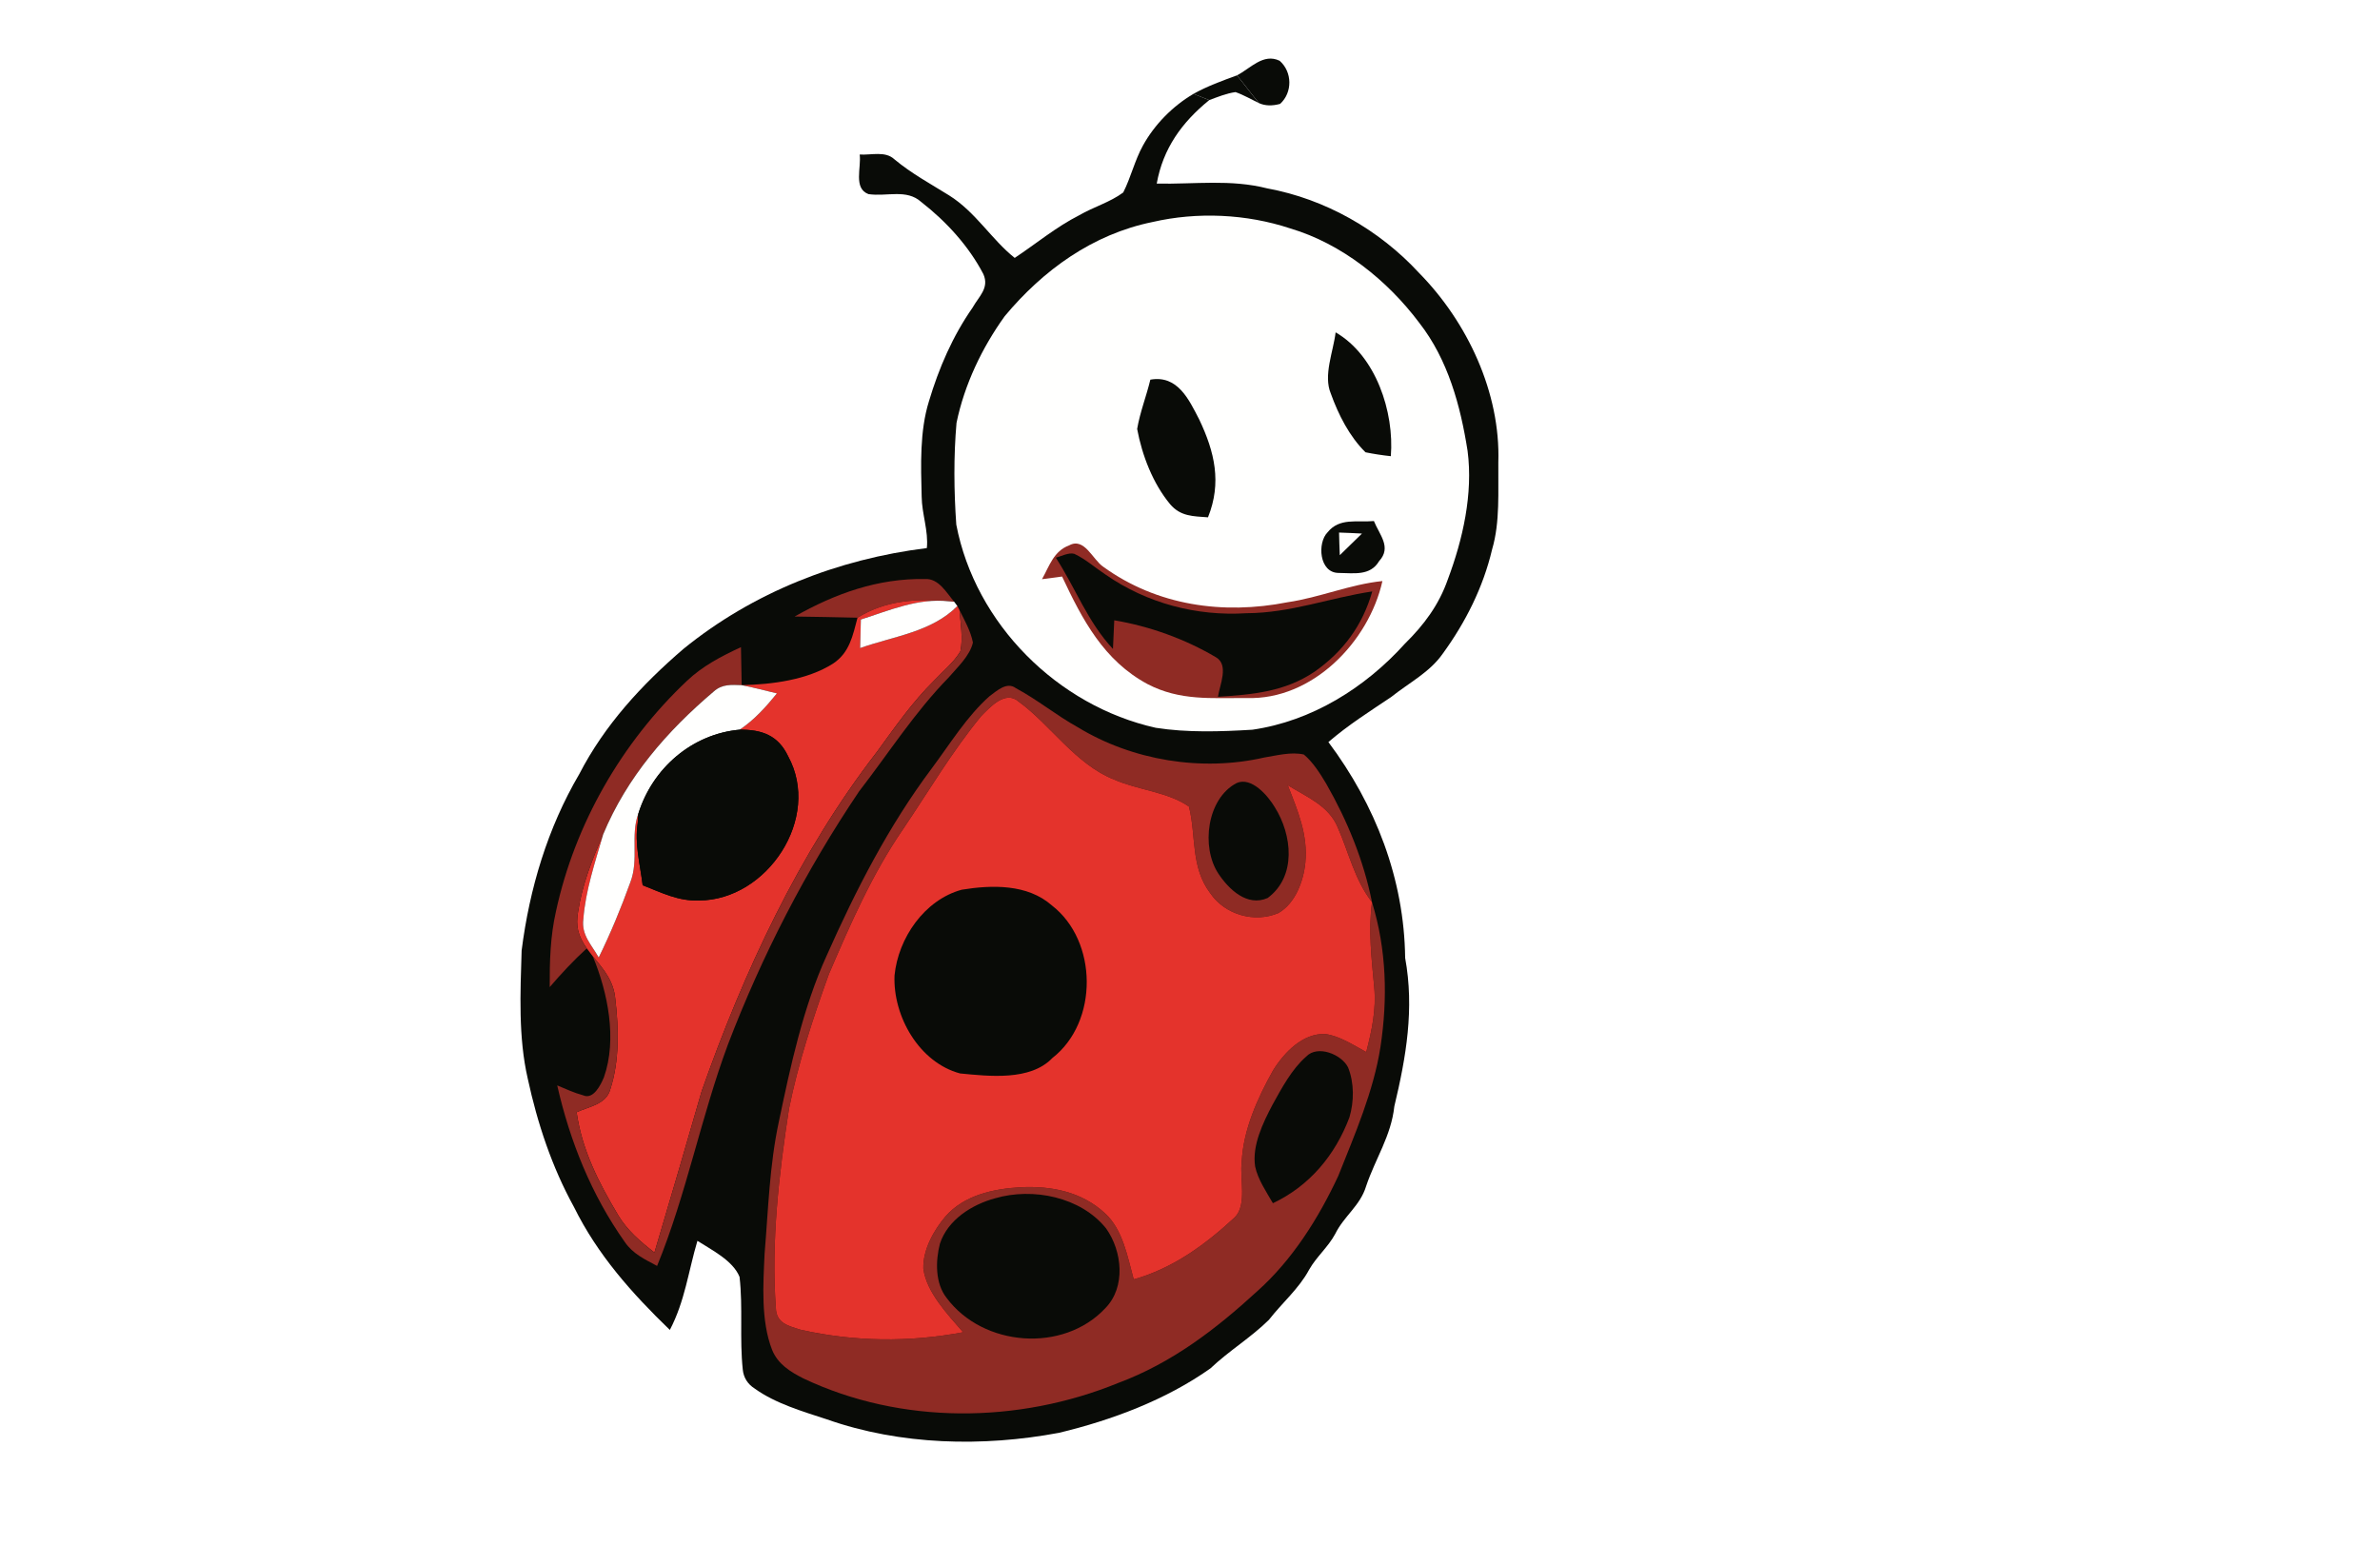
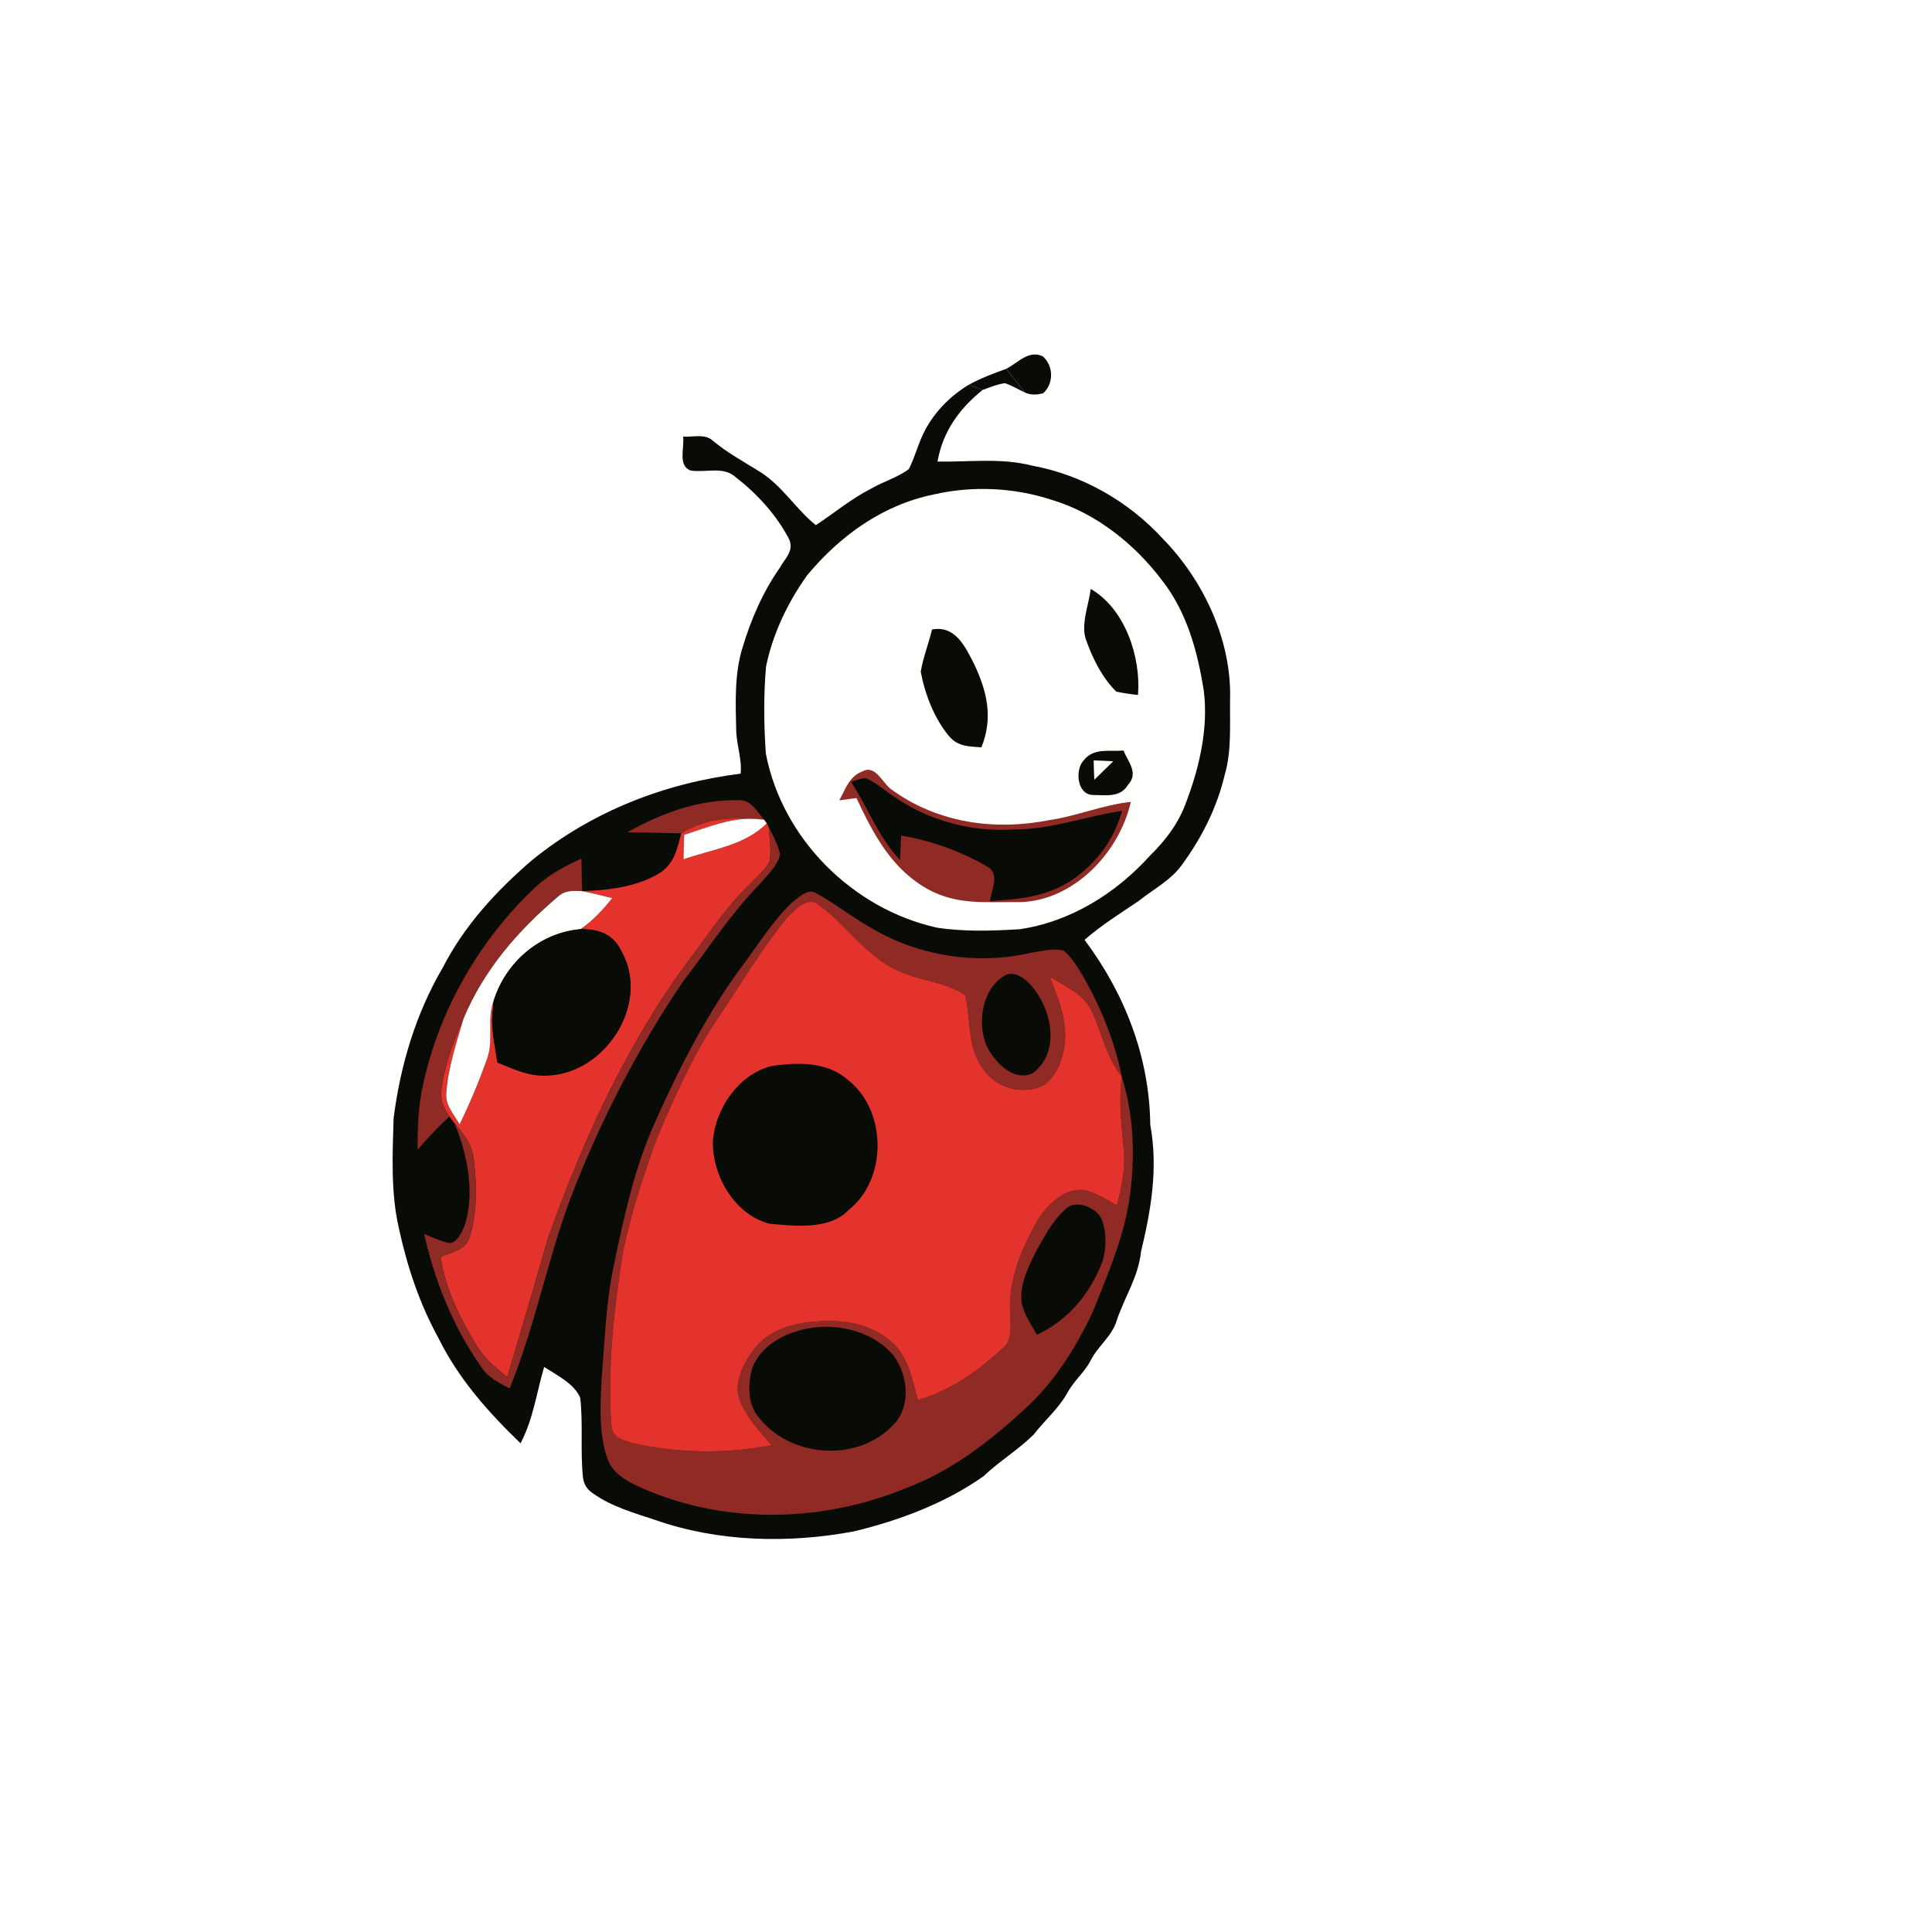
- <svg xmlns="http://www.w3.org/2000/svg" version="1.1" viewBox="0 0 422 274" width="422.0pt" height="274.0pt">
-   <path d="M 226.90 10.78 C 229.15 12.76 229.20 16.40 226.98 18.42 C 225.56 18.81 224.31 18.77 223.24 18.29 C 221.90 16.68 220.66 14.99 219.33 13.36 C 221.73 12.13 224.00 9.37 226.90 10.78 Z" fill="#090b07" />
-   <path d="M 219.33 13.36 C 220.66 14.99 221.90 16.68 223.24 18.29 C 221.86 17.63 220.51 16.83 219.07 16.33 C 217.48 16.55 215.91 17.19 214.41 17.75 C 213.48 17.37 212.55 17.00 211.62 16.64 C 214.08 15.27 216.69 14.33 219.33 13.36 Z" fill="#090b07" />
-   <path d="M 211.62 16.64 C 212.55 17.00 213.48 17.37 214.41 17.75 C 209.57 21.69 206.22 26.30 205.10 32.56 C 211.90 32.68 218.22 31.75 224.72 33.41 C 234.97 35.29 244.56 40.74 251.61 48.39 C 260.19 57.11 266.08 69.64 265.67 82.00 C 265.61 87.03 266.00 92.59 264.57 97.40 C 262.99 104.13 259.87 110.33 255.82 115.90 C 253.48 119.23 249.98 120.96 246.63 123.62 C 242.84 126.16 239.01 128.58 235.54 131.58 C 243.89 142.74 248.98 155.83 249.15 169.86 C 250.80 178.86 249.33 187.42 247.23 196.18 C 246.67 201.41 243.86 205.46 242.22 210.35 C 241.17 213.81 238.33 215.59 236.75 218.79 C 235.48 221.15 233.44 222.81 232.12 225.14 C 230.34 228.47 227.33 231.02 224.99 234.03 C 221.80 237.18 217.89 239.53 214.62 242.64 C 206.72 248.23 197.15 251.81 187.78 254.06 C 174.29 256.59 159.67 256.27 146.63 251.68 C 142.36 250.28 137.47 248.86 133.81 246.21 C 132.58 245.44 131.84 244.28 131.70 242.84 C 131.12 237.40 131.75 231.83 131.13 226.41 C 129.95 223.50 126.19 221.65 123.66 220.02 C 122.04 225.49 121.45 230.70 118.77 235.82 C 112.03 229.31 105.95 222.49 101.77 214.02 C 97.85 206.90 95.30 199.21 93.58 191.28 C 91.89 183.94 92.26 176.04 92.49 168.55 C 93.88 157.58 97.09 146.83 102.71 137.26 C 107.21 128.54 113.78 121.42 121.17 115.07 C 133.55 105.01 148.56 99.14 164.34 97.18 C 164.65 94.17 163.45 91.10 163.42 88.03 C 163.28 82.52 163.06 76.45 164.71 71.16 C 166.47 65.27 168.91 59.62 172.44 54.56 C 173.56 52.55 175.46 51.08 174.36 48.60 C 171.77 43.62 167.75 39.24 163.34 35.81 C 160.74 33.46 157.27 34.90 153.99 34.42 C 151.27 33.40 152.75 29.71 152.43 27.40 C 154.51 27.53 156.97 26.73 158.59 28.25 C 161.60 30.76 164.97 32.58 168.28 34.64 C 173.01 37.60 175.78 42.44 179.92 45.73 C 183.75 43.19 187.24 40.26 191.37 38.16 C 193.88 36.70 196.84 35.86 199.16 34.13 C 200.52 31.46 201.19 28.46 202.65 25.82 C 204.71 22.07 207.94 18.81 211.62 16.64 Z" fill="#090b07" />
-   <path d="M 204.34 39.37 C 212.30 37.53 221.00 37.93 228.77 40.50 C 237.91 43.21 246.00 49.70 251.66 57.25 C 256.74 63.76 258.96 71.93 260.22 79.96 C 261.21 87.55 259.38 95.64 256.71 102.75 C 255.14 107.25 252.49 110.81 249.12 114.12 C 242.08 121.94 232.59 127.87 222.07 129.39 C 216.42 129.73 210.54 129.93 204.93 129.05 C 187.53 125.17 172.93 110.62 169.56 93.02 C 169.14 87.11 169.08 80.90 169.60 74.99 C 171.00 68.20 174.11 61.68 178.15 56.06 C 184.97 47.88 193.75 41.53 204.34 39.37 Z" fill="#fffffe" />
-   <path d="M 236.82 58.93 C 243.97 63.07 247.24 73.06 246.61 80.89 C 245.10 80.73 243.60 80.50 242.12 80.20 C 239.26 77.38 237.32 73.54 235.97 69.79 C 234.60 66.56 236.42 62.32 236.82 58.93 Z" fill="#090b07" />
-   <path d="M 203.97 67.32 C 208.81 66.47 210.79 70.81 212.65 74.41 C 215.37 80.14 216.66 85.59 214.19 91.73 C 211.55 91.53 209.34 91.59 207.48 89.41 C 204.42 85.73 202.50 80.73 201.63 76.06 C 202.13 73.10 203.27 70.24 203.97 67.32 Z" fill="#090b07" />
-   <path d="M 243.61 92.39 C 244.59 94.83 246.80 97.04 244.53 99.50 C 242.94 102.18 240.01 101.61 237.33 101.59 C 233.89 101.56 233.54 96.24 235.40 94.38 C 237.51 91.76 240.62 92.66 243.61 92.39 Z" fill="#090b07" />
-   <path d="M 241.49 94.61 C 240.18 95.89 238.87 97.16 237.56 98.44 C 237.51 97.11 237.45 95.77 237.43 94.43 C 238.78 94.47 240.13 94.54 241.49 94.61 Z" fill="#fffffe" />
-   <path d="M 189.58 96.70 C 192.28 95.23 193.71 99.19 195.61 100.49 C 205.14 107.39 216.87 109.04 228.28 106.79 C 234.03 105.95 239.34 103.62 245.12 103.03 C 242.70 113.84 232.67 124.17 221.06 123.77 C 214.80 123.74 209.24 124.30 203.49 121.31 C 195.71 117.14 191.92 109.89 188.32 102.23 C 187.14 102.39 185.95 102.54 184.76 102.70 C 186.08 100.34 186.82 97.72 189.58 96.70 Z" fill="#8f2b24" />
-   <path d="M 190.48 98.20 C 192.48 99.13 194.21 100.69 196.05 101.90 C 203.35 106.97 212.18 109.30 221.04 108.73 C 228.85 108.70 235.72 106.01 243.32 104.87 C 241.60 110.88 238.19 115.53 233.09 119.10 C 227.83 122.66 222.12 123.16 215.96 123.55 C 216.26 121.46 217.97 117.90 215.58 116.53 C 210.11 113.30 203.84 111.04 197.57 109.99 C 197.50 111.68 197.42 113.38 197.34 115.07 C 192.83 110.25 190.74 104.33 187.21 98.89 C 188.19 98.63 189.48 97.93 190.48 98.20 Z" fill="#090b07" />
-   <path d="M 164.03 102.67 C 166.45 102.55 167.81 105.09 169.19 106.70 L 168.22 106.62 C 162.48 106.11 157.07 106.43 152.05 109.53 C 148.33 109.43 144.62 109.38 140.90 109.32 C 148.08 105.25 155.68 102.52 164.03 102.67 Z" fill="#8f2b24" />
-   <path d="M 168.22 106.62 C 162.78 106.01 157.74 108.22 152.64 109.85 C 152.60 111.54 152.56 113.23 152.51 114.91 C 158.51 112.80 165.21 112.06 169.75 107.46 L 170.13 108.19 C 170.31 110.55 170.78 113.16 170.29 115.49 C 169.13 117.45 167.20 119.00 165.65 120.66 C 161.70 124.55 158.66 128.99 155.40 133.44 C 141.69 151.17 131.82 172.45 124.41 193.50 C 121.66 203.04 118.87 212.58 116.04 222.10 C 113.56 220.17 111.23 218.19 109.59 215.45 C 106.17 209.72 103.19 203.92 102.24 197.22 C 104.44 196.19 107.51 195.84 108.22 193.12 C 109.86 188.08 109.71 182.33 109.10 177.13 C 108.82 173.98 107.06 171.88 105.11 169.57 L 104.04 168.16 C 102.51 165.95 102.03 164.26 102.52 161.55 C 103.24 156.84 105.04 152.31 106.94 147.97 C 105.53 152.86 103.81 157.92 103.43 163.01 C 103.07 165.78 104.88 167.52 106.16 169.78 C 108.27 165.48 110.14 160.96 111.76 156.46 C 113.33 152.39 111.75 148.17 113.18 144.28 L 113.08 145.85 C 112.49 149.71 113.49 153.18 113.95 156.97 C 117.29 158.27 120.26 159.82 123.96 159.67 C 136.01 159.62 145.73 145.05 139.74 134.09 C 137.98 130.38 135.10 129.36 131.16 129.38 C 133.76 127.64 135.80 125.36 137.76 122.95 C 135.68 122.45 133.61 121.90 131.51 121.49 C 136.87 121.36 143.11 120.59 147.72 117.66 C 150.66 115.70 151.19 112.73 152.05 109.53 C 157.07 106.43 162.48 106.11 168.22 106.62 Z" fill="#e4332c" />
-   <path d="M 168.22 106.62 L 169.19 106.70 L 169.75 107.46 C 165.21 112.06 158.51 112.80 152.51 114.91 C 152.56 113.23 152.60 111.54 152.64 109.85 C 157.74 108.22 162.78 106.01 168.22 106.62 Z" fill="#fffffe" />
-   <path d="M 170.13 108.19 C 171.04 110.00 172.12 111.93 172.51 113.93 C 171.98 116.30 169.71 118.37 168.17 120.17 C 162.13 126.37 157.65 133.44 152.33 140.32 C 142.88 154.34 135.11 169.42 129.07 185.21 C 124.29 198.06 121.71 211.79 116.51 224.47 C 114.33 223.29 112.24 222.35 110.79 220.24 C 104.87 211.87 101.07 202.42 98.80 192.46 C 100.30 193.08 101.81 193.79 103.38 194.21 C 105.22 195.05 106.53 192.35 107.09 191.00 C 109.45 184.27 107.78 176.00 105.11 169.57 C 107.06 171.88 108.82 173.98 109.10 177.13 C 109.71 182.33 109.86 188.08 108.22 193.12 C 107.51 195.84 104.44 196.19 102.24 197.22 C 103.19 203.92 106.17 209.72 109.59 215.45 C 111.23 218.19 113.56 220.17 116.04 222.10 C 118.87 212.58 121.66 203.04 124.41 193.50 C 131.82 172.45 141.69 151.17 155.40 133.44 C 158.66 128.99 161.70 124.55 165.65 120.66 C 167.20 119.00 169.13 117.45 170.29 115.49 C 170.78 113.16 170.31 110.55 170.13 108.19 Z" fill="#8f2b24" />
-   <path d="M 131.38 114.75 C 131.43 117.00 131.48 119.24 131.51 121.49 C 129.66 121.43 128.05 121.27 126.56 122.61 C 118.24 129.66 111.17 137.80 106.94 147.97 C 105.04 152.31 103.24 156.84 102.52 161.55 C 102.03 164.26 102.51 165.95 104.04 168.16 C 101.69 170.31 99.54 172.61 97.47 175.03 C 97.45 170.50 97.57 166.03 98.58 161.60 C 101.93 146.09 110.26 131.62 121.79 120.74 C 124.59 118.08 127.91 116.36 131.38 114.75 Z" fill="#8f2b24" />
-   <path d="M 131.51 121.49 C 133.61 121.90 135.68 122.45 137.76 122.95 C 135.80 125.36 133.76 127.64 131.16 129.38 C 122.68 130.15 115.69 136.23 113.18 144.28 C 111.75 148.17 113.33 152.39 111.76 156.46 C 110.14 160.96 108.27 165.48 106.16 169.78 C 104.88 167.52 103.07 165.78 103.43 163.01 C 103.81 157.92 105.53 152.86 106.94 147.97 C 111.17 137.80 118.24 129.66 126.56 122.61 C 128.05 121.27 129.66 121.43 131.51 121.49 Z" fill="#fffffe" />
-   <path d="M 180.14 122.03 C 183.95 124.07 187.31 126.85 191.10 128.95 C 200.81 134.86 213.09 136.86 224.16 134.32 C 226.37 133.96 228.97 133.27 231.19 133.79 C 232.82 135.16 234.06 137.14 235.15 138.96 C 238.90 145.51 241.79 152.55 243.27 159.97 C 240.15 155.93 239.20 151.25 237.19 146.70 C 235.59 142.84 231.67 141.30 228.33 139.23 C 230.10 143.73 231.94 148.02 231.45 152.99 C 231.13 156.23 229.66 160.21 226.67 161.90 C 222.43 163.70 217.17 162.20 214.57 158.35 C 211.08 153.70 212.13 148.30 210.82 143.03 C 207.10 140.41 201.76 140.09 197.59 138.25 C 190.69 135.53 186.29 128.54 180.63 124.42 C 178.30 122.34 175.60 125.34 174.00 126.95 C 168.83 133.22 164.64 140.34 160.09 147.07 C 154.65 154.98 150.83 163.75 146.97 172.73 C 144.17 180.50 141.53 188.50 139.90 196.60 C 138.12 208.11 136.71 220.25 137.57 231.89 C 137.63 234.65 139.79 235.10 141.97 235.79 C 151.49 237.92 161.19 238.03 170.77 236.23 C 168.06 233.09 164.29 229.20 163.72 224.95 C 163.62 221.63 165.54 218.16 167.65 215.69 C 170.95 211.91 176.16 210.79 180.96 210.52 C 186.41 210.25 191.77 211.31 195.89 215.10 C 199.10 218.00 199.92 222.86 201.02 226.85 C 207.93 224.93 213.76 220.67 218.95 215.84 C 221.15 213.64 219.79 208.89 220.17 206.03 C 220.43 200.36 222.99 194.67 225.74 189.78 C 227.68 186.65 230.99 183.18 234.97 183.35 C 237.52 183.67 240.01 185.34 242.25 186.55 C 243.23 182.74 244.05 178.99 243.66 175.02 C 243.20 169.97 242.59 165.05 243.27 159.97 C 245.85 168.32 246.08 177.06 244.77 185.65 C 243.56 193.46 240.21 201.19 237.29 208.51 C 233.80 216.00 229.14 223.41 222.94 228.94 C 215.53 235.74 207.77 241.68 198.25 245.23 C 180.56 252.45 159.81 252.65 142.43 244.41 C 140.09 243.22 137.93 241.88 136.90 239.35 C 134.89 234.19 135.32 227.75 135.57 222.31 C 136.23 214.41 136.43 206.70 138.09 198.93 C 140.16 189.06 142.39 178.64 146.58 169.44 C 151.74 157.82 157.59 146.41 165.24 136.21 C 168.44 131.92 171.44 127.00 175.46 123.44 C 176.75 122.50 178.53 120.81 180.14 122.03 Z" fill="#8f2b24" />
-   <path d="M 180.63 124.42 C 186.29 128.54 190.69 135.53 197.59 138.25 C 201.76 140.09 207.10 140.41 210.82 143.03 C 212.13 148.30 211.08 153.70 214.57 158.35 C 217.17 162.20 222.43 163.70 226.67 161.90 C 229.66 160.21 231.13 156.23 231.45 152.99 C 231.94 148.02 230.10 143.73 228.33 139.23 C 231.67 141.30 235.59 142.84 237.19 146.70 C 239.20 151.25 240.15 155.93 243.27 159.97 C 242.59 165.05 243.20 169.97 243.66 175.02 C 244.05 178.99 243.23 182.74 242.25 186.55 C 240.01 185.34 237.52 183.67 234.97 183.35 C 230.99 183.18 227.68 186.65 225.74 189.78 C 222.99 194.67 220.43 200.36 220.17 206.03 C 219.79 208.89 221.15 213.64 218.95 215.84 C 213.76 220.67 207.93 224.93 201.02 226.85 C 199.92 222.86 199.10 218.00 195.89 215.10 C 191.77 211.31 186.41 210.25 180.96 210.52 C 176.16 210.79 170.95 211.91 167.65 215.69 C 165.54 218.16 163.62 221.63 163.72 224.95 C 164.29 229.20 168.06 233.09 170.77 236.23 C 161.19 238.03 151.49 237.92 141.97 235.79 C 139.79 235.10 137.63 234.65 137.57 231.89 C 136.71 220.25 138.12 208.11 139.90 196.60 C 141.53 188.50 144.17 180.50 146.97 172.73 C 150.83 163.75 154.65 154.98 160.09 147.07 C 164.64 140.34 168.83 133.22 174.00 126.95 C 175.60 125.34 178.30 122.34 180.63 124.42 Z" fill="#e4332c" />
-   <path d="M 131.16 129.38 C 135.10 129.36 137.98 130.38 139.74 134.09 C 145.73 145.05 136.01 159.62 123.96 159.67 C 120.26 159.82 117.29 158.27 113.95 156.97 C 113.94 155.77 113.92 154.57 113.91 153.37 C 115.99 155.28 118.44 158.05 121.27 158.69 C 126.65 159.48 132.20 156.75 135.71 152.74 C 139.28 148.71 141.80 143.29 140.14 137.86 C 139.44 135.55 138.06 132.29 135.57 131.47 C 131.01 130.11 125.60 130.82 121.79 133.79 C 117.54 136.96 115.37 141.21 113.08 145.85 L 113.18 144.28 C 115.69 136.23 122.68 130.15 131.16 129.38 Z" fill="#090b07" />
-   <path d="M 135.57 131.47 C 138.06 132.29 139.44 135.55 140.14 137.86 C 141.80 143.29 139.28 148.71 135.71 152.74 C 132.20 156.75 126.65 159.48 121.27 158.69 C 118.44 158.05 115.99 155.28 113.91 153.37 C 113.92 154.57 113.94 155.77 113.95 156.97 C 113.49 153.18 112.49 149.71 113.08 145.85 C 115.37 141.21 117.54 136.96 121.79 133.79 C 125.60 130.82 131.01 130.11 135.57 131.47 Z" fill="#090b07" />
-   <path d="M 219.26 138.85 C 221.91 137.67 224.84 141.12 226.04 143.14 C 229.12 148.04 229.93 155.41 224.77 159.23 C 221.13 160.83 217.88 157.70 216.02 154.89 C 212.93 150.20 213.99 141.61 219.26 138.85 Z" fill="#090b07" />
-   <path d="M 170.53 157.76 C 175.87 156.89 182.18 156.73 186.50 160.54 C 194.69 166.87 194.79 181.23 186.60 187.60 C 182.69 191.70 175.36 190.83 170.24 190.34 C 162.98 188.41 158.31 180.20 158.61 172.97 C 159.26 166.34 163.91 159.56 170.53 157.76 Z" fill="#090b07" />
-   <path d="M 239.03 189.27 C 240.13 192.00 240.10 195.32 239.27 198.12 C 236.75 204.81 232.22 210.27 225.70 213.35 C 224.54 211.33 223.04 209.15 222.55 206.84 C 221.98 203.10 223.94 199.10 225.64 195.87 C 227.27 192.93 229.04 189.59 231.60 187.35 C 233.61 185.23 237.88 186.95 239.03 189.27 Z" fill="#090b07" />
-   <path d="M 176.43 212.48 C 183.12 210.52 191.64 212.22 196.13 217.83 C 198.97 221.82 199.67 228.19 196.00 231.95 C 188.55 239.94 174.33 238.83 167.86 230.16 C 165.79 227.56 165.87 223.58 166.66 220.52 C 168.05 216.29 172.32 213.59 176.43 212.48 Z" fill="#090b07" />
+ <svg xmlns="http://www.w3.org/2000/svg" version="1.1" viewBox="0 0 400 400" width="400.0pt" height="400.0pt">
+   <circle cx="398" cy="398" r="0.5" fill="#000000" opacity="0.01" />
+   <g transform="translate(-11, 63)">
+     <path d="M 226.90 10.78 C 229.15 12.76 229.20 16.40 226.98 18.42 C 225.56 18.81 224.31 18.77 223.24 18.29 C 221.90 16.68 220.66 14.99 219.33 13.36 C 221.73 12.13 224.00 9.37 226.90 10.78 Z" fill="#090b07" />
+     <path d="M 219.33 13.36 C 220.66 14.99 221.90 16.68 223.24 18.29 C 221.86 17.63 220.51 16.83 219.07 16.33 C 217.48 16.55 215.91 17.19 214.41 17.75 C 213.48 17.37 212.55 17.00 211.62 16.64 C 214.08 15.27 216.69 14.33 219.33 13.36 Z" fill="#090b07" />
+     <path d="M 211.62 16.64 C 212.55 17.00 213.48 17.37 214.41 17.75 C 209.57 21.69 206.22 26.30 205.10 32.56 C 211.90 32.68 218.22 31.75 224.72 33.41 C 234.97 35.29 244.56 40.74 251.61 48.39 C 260.19 57.11 266.08 69.64 265.67 82.00 C 265.61 87.03 266.00 92.59 264.57 97.40 C 262.99 104.13 259.87 110.33 255.82 115.90 C 253.48 119.23 249.98 120.96 246.63 123.62 C 242.84 126.16 239.01 128.58 235.54 131.58 C 243.89 142.74 248.98 155.83 249.15 169.86 C 250.80 178.86 249.33 187.42 247.23 196.18 C 246.67 201.41 243.86 205.46 242.22 210.35 C 241.17 213.81 238.33 215.59 236.75 218.79 C 235.48 221.15 233.44 222.81 232.12 225.14 C 230.34 228.47 227.33 231.02 224.99 234.03 C 221.80 237.18 217.89 239.53 214.62 242.64 C 206.72 248.23 197.15 251.81 187.78 254.06 C 174.29 256.59 159.67 256.27 146.63 251.68 C 142.36 250.28 137.47 248.86 133.81 246.21 C 132.58 245.44 131.84 244.28 131.70 242.84 C 131.12 237.40 131.75 231.83 131.13 226.41 C 129.95 223.50 126.19 221.65 123.66 220.02 C 122.04 225.49 121.45 230.70 118.77 235.82 C 112.03 229.31 105.95 222.49 101.77 214.02 C 97.85 206.90 95.30 199.21 93.58 191.28 C 91.89 183.94 92.26 176.04 92.49 168.55 C 93.88 157.58 97.09 146.83 102.71 137.26 C 107.21 128.54 113.78 121.42 121.17 115.07 C 133.55 105.01 148.56 99.14 164.34 97.18 C 164.65 94.17 163.45 91.10 163.42 88.03 C 163.28 82.52 163.06 76.45 164.71 71.16 C 166.47 65.27 168.91 59.62 172.44 54.56 C 173.56 52.55 175.46 51.08 174.36 48.60 C 171.77 43.62 167.75 39.24 163.34 35.81 C 160.74 33.46 157.27 34.90 153.99 34.42 C 151.27 33.40 152.75 29.71 152.43 27.40 C 154.51 27.53 156.97 26.73 158.59 28.25 C 161.60 30.76 164.97 32.58 168.28 34.64 C 173.01 37.60 175.78 42.44 179.92 45.73 C 183.75 43.19 187.24 40.26 191.37 38.16 C 193.88 36.70 196.84 35.86 199.16 34.13 C 200.52 31.46 201.19 28.46 202.65 25.82 C 204.71 22.07 207.94 18.81 211.62 16.64 Z" fill="#090b07" />
+     <path d="M 204.34 39.37 C 212.30 37.53 221.00 37.93 228.77 40.50 C 237.91 43.21 246.00 49.70 251.66 57.25 C 256.74 63.76 258.96 71.93 260.22 79.96 C 261.21 87.55 259.38 95.64 256.71 102.75 C 255.14 107.25 252.49 110.81 249.12 114.12 C 242.08 121.94 232.59 127.87 222.07 129.39 C 216.42 129.73 210.54 129.93 204.93 129.05 C 187.53 125.17 172.93 110.62 169.56 93.02 C 169.14 87.11 169.08 80.90 169.60 74.99 C 171.00 68.20 174.11 61.68 178.15 56.06 C 184.97 47.88 193.75 41.53 204.34 39.37 Z" fill="#fffffe" />
+     <path d="M 236.82 58.93 C 243.97 63.07 247.24 73.06 246.61 80.89 C 245.10 80.73 243.60 80.50 242.12 80.20 C 239.26 77.38 237.32 73.54 235.97 69.79 C 234.60 66.56 236.42 62.32 236.82 58.93 Z" fill="#090b07" />
+     <path d="M 203.97 67.32 C 208.81 66.47 210.79 70.81 212.65 74.41 C 215.37 80.14 216.66 85.59 214.19 91.73 C 211.55 91.53 209.34 91.59 207.48 89.41 C 204.42 85.73 202.50 80.73 201.63 76.06 C 202.13 73.10 203.27 70.24 203.97 67.32 Z" fill="#090b07" />
+     <path d="M 243.61 92.39 C 244.59 94.83 246.80 97.04 244.53 99.50 C 242.94 102.18 240.01 101.61 237.33 101.59 C 233.89 101.56 233.54 96.24 235.40 94.38 C 237.51 91.76 240.62 92.66 243.61 92.39 Z" fill="#090b07" />
+     <path d="M 241.49 94.61 C 240.18 95.89 238.87 97.16 237.56 98.44 C 237.51 97.11 237.45 95.77 237.43 94.43 C 238.78 94.47 240.13 94.54 241.49 94.61 Z" fill="#fffffe" />
+     <path d="M 189.58 96.70 C 192.28 95.23 193.71 99.19 195.61 100.49 C 205.14 107.39 216.87 109.04 228.28 106.79 C 234.03 105.95 239.34 103.62 245.12 103.03 C 242.70 113.84 232.67 124.17 221.06 123.77 C 214.80 123.74 209.24 124.30 203.49 121.31 C 195.71 117.14 191.92 109.89 188.32 102.23 C 187.14 102.39 185.95 102.54 184.76 102.70 C 186.08 100.34 186.82 97.72 189.58 96.70 Z" fill="#8f2b24" />
+     <path d="M 190.48 98.20 C 192.48 99.13 194.21 100.69 196.05 101.90 C 203.35 106.97 212.18 109.30 221.04 108.73 C 228.85 108.70 235.72 106.01 243.32 104.87 C 241.60 110.88 238.19 115.53 233.09 119.10 C 227.83 122.66 222.12 123.16 215.96 123.55 C 216.26 121.46 217.97 117.90 215.58 116.53 C 210.11 113.30 203.84 111.04 197.57 109.99 C 197.50 111.68 197.42 113.38 197.34 115.07 C 192.83 110.25 190.74 104.33 187.21 98.89 C 188.19 98.63 189.48 97.93 190.48 98.20 Z" fill="#090b07" />
+     <path d="M 164.03 102.67 C 166.45 102.55 167.81 105.09 169.19 106.70 L 168.22 106.62 C 162.48 106.11 157.07 106.43 152.05 109.53 C 148.33 109.43 144.62 109.38 140.90 109.32 C 148.08 105.25 155.68 102.52 164.03 102.67 Z" fill="#8f2b24" />
+     <path d="M 168.22 106.62 C 162.78 106.01 157.74 108.22 152.64 109.85 C 152.60 111.54 152.56 113.23 152.51 114.91 C 158.51 112.80 165.21 112.06 169.75 107.46 L 170.13 108.19 C 170.31 110.55 170.78 113.16 170.29 115.49 C 169.13 117.45 167.20 119.00 165.65 120.66 C 161.70 124.55 158.66 128.99 155.40 133.44 C 141.69 151.17 131.82 172.45 124.41 193.50 C 121.66 203.04 118.87 212.58 116.04 222.10 C 113.56 220.17 111.23 218.19 109.59 215.45 C 106.17 209.72 103.19 203.92 102.24 197.22 C 104.44 196.19 107.51 195.84 108.22 193.12 C 109.86 188.08 109.71 182.33 109.10 177.13 C 108.82 173.98 107.06 171.88 105.11 169.57 L 104.04 168.16 C 102.51 165.95 102.03 164.26 102.52 161.55 C 103.24 156.84 105.04 152.31 106.94 147.97 C 105.53 152.86 103.81 157.92 103.43 163.01 C 103.07 165.78 104.88 167.52 106.16 169.78 C 108.27 165.48 110.14 160.96 111.76 156.46 C 113.33 152.39 111.75 148.17 113.18 144.28 L 113.08 145.85 C 112.49 149.71 113.49 153.18 113.95 156.97 C 117.29 158.27 120.26 159.82 123.96 159.67 C 136.01 159.62 145.73 145.05 139.74 134.09 C 137.98 130.38 135.10 129.36 131.16 129.38 C 133.76 127.64 135.80 125.36 137.76 122.95 C 135.68 122.45 133.61 121.90 131.51 121.49 C 136.87 121.36 143.11 120.59 147.72 117.66 C 150.66 115.70 151.19 112.73 152.05 109.53 C 157.07 106.43 162.48 106.11 168.22 106.62 Z" fill="#e4332c" />
+     <path d="M 168.22 106.62 L 169.19 106.70 L 169.75 107.46 C 165.21 112.06 158.51 112.80 152.51 114.91 C 152.56 113.23 152.60 111.54 152.64 109.85 C 157.74 108.22 162.78 106.01 168.22 106.62 Z" fill="#fffffe" />
+     <path d="M 170.13 108.19 C 171.04 110.00 172.12 111.93 172.51 113.93 C 171.98 116.30 169.71 118.37 168.17 120.17 C 162.13 126.37 157.65 133.44 152.33 140.32 C 142.88 154.34 135.11 169.42 129.07 185.21 C 124.29 198.06 121.71 211.79 116.51 224.47 C 114.33 223.29 112.24 222.35 110.79 220.24 C 104.87 211.87 101.07 202.42 98.80 192.46 C 100.30 193.08 101.81 193.79 103.38 194.21 C 105.22 195.05 106.53 192.35 107.09 191.00 C 109.45 184.27 107.78 176.00 105.11 169.57 C 107.06 171.88 108.82 173.98 109.10 177.13 C 109.71 182.33 109.86 188.08 108.22 193.12 C 107.51 195.84 104.44 196.19 102.24 197.22 C 103.19 203.92 106.17 209.72 109.59 215.45 C 111.23 218.19 113.56 220.17 116.04 222.10 C 118.87 212.58 121.66 203.04 124.41 193.50 C 131.82 172.45 141.69 151.17 155.40 133.44 C 158.66 128.99 161.70 124.55 165.65 120.66 C 167.20 119.00 169.13 117.45 170.29 115.49 C 170.78 113.16 170.31 110.55 170.13 108.19 Z" fill="#8f2b24" />
+     <path d="M 131.38 114.75 C 131.43 117.00 131.48 119.24 131.51 121.49 C 129.66 121.43 128.05 121.27 126.56 122.61 C 118.24 129.66 111.17 137.80 106.94 147.97 C 105.04 152.31 103.24 156.84 102.52 161.55 C 102.03 164.26 102.51 165.95 104.04 168.16 C 101.69 170.31 99.54 172.61 97.47 175.03 C 97.45 170.50 97.57 166.03 98.58 161.60 C 101.93 146.09 110.26 131.62 121.79 120.74 C 124.59 118.08 127.91 116.36 131.38 114.75 Z" fill="#8f2b24" />
+     <path d="M 131.51 121.49 C 133.61 121.90 135.68 122.45 137.76 122.95 C 135.80 125.36 133.76 127.64 131.16 129.38 C 122.68 130.15 115.69 136.23 113.18 144.28 C 111.75 148.17 113.33 152.39 111.76 156.46 C 110.14 160.96 108.27 165.48 106.16 169.78 C 104.88 167.52 103.07 165.78 103.43 163.01 C 103.81 157.92 105.53 152.86 106.94 147.97 C 111.17 137.80 118.24 129.66 126.56 122.61 C 128.05 121.27 129.66 121.43 131.51 121.49 Z" fill="#fffffe" />
+     <path d="M 180.14 122.03 C 183.95 124.07 187.31 126.85 191.10 128.95 C 200.81 134.86 213.09 136.86 224.16 134.32 C 226.37 133.96 228.97 133.27 231.19 133.79 C 232.82 135.16 234.06 137.14 235.15 138.96 C 238.90 145.51 241.79 152.55 243.27 159.97 C 240.15 155.93 239.20 151.25 237.19 146.70 C 235.59 142.84 231.67 141.30 228.33 139.23 C 230.10 143.73 231.94 148.02 231.45 152.99 C 231.13 156.23 229.66 160.21 226.67 161.90 C 222.43 163.70 217.17 162.20 214.57 158.35 C 211.08 153.70 212.13 148.30 210.82 143.03 C 207.10 140.41 201.76 140.09 197.59 138.25 C 190.69 135.53 186.29 128.54 180.63 124.42 C 178.30 122.34 175.60 125.34 174.00 126.95 C 168.83 133.22 164.64 140.34 160.09 147.07 C 154.65 154.98 150.83 163.75 146.97 172.73 C 144.17 180.50 141.53 188.50 139.90 196.60 C 138.12 208.11 136.71 220.25 137.57 231.89 C 137.63 234.65 139.79 235.10 141.97 235.79 C 151.49 237.92 161.19 238.03 170.77 236.23 C 168.06 233.09 164.29 229.20 163.72 224.95 C 163.62 221.63 165.54 218.16 167.65 215.69 C 170.95 211.91 176.16 210.79 180.96 210.52 C 186.41 210.25 191.77 211.31 195.89 215.10 C 199.10 218.00 199.92 222.86 201.02 226.85 C 207.93 224.93 213.76 220.67 218.95 215.84 C 221.15 213.64 219.79 208.89 220.17 206.03 C 220.43 200.36 222.99 194.67 225.74 189.78 C 227.68 186.65 230.99 183.18 234.97 183.35 C 237.52 183.67 240.01 185.34 242.25 186.55 C 243.23 182.74 244.05 178.99 243.66 175.02 C 243.20 169.97 242.59 165.05 243.27 159.97 C 245.85 168.32 246.08 177.06 244.77 185.65 C 243.56 193.46 240.21 201.19 237.29 208.51 C 233.80 216.00 229.14 223.41 222.94 228.94 C 215.53 235.74 207.77 241.68 198.25 245.23 C 180.56 252.45 159.81 252.65 142.43 244.41 C 140.09 243.22 137.93 241.88 136.90 239.35 C 134.89 234.19 135.32 227.75 135.57 222.31 C 136.23 214.41 136.43 206.70 138.09 198.93 C 140.16 189.06 142.39 178.64 146.58 169.44 C 151.74 157.82 157.59 146.41 165.24 136.21 C 168.44 131.92 171.44 127.00 175.46 123.44 C 176.75 122.50 178.53 120.81 180.14 122.03 Z" fill="#8f2b24" />
+     <path d="M 180.63 124.42 C 186.29 128.54 190.69 135.53 197.59 138.25 C 201.76 140.09 207.10 140.41 210.82 143.03 C 212.13 148.30 211.08 153.70 214.57 158.35 C 217.17 162.20 222.43 163.70 226.67 161.90 C 229.66 160.21 231.13 156.23 231.45 152.99 C 231.94 148.02 230.10 143.73 228.33 139.23 C 231.67 141.30 235.59 142.84 237.19 146.70 C 239.20 151.25 240.15 155.93 243.27 159.97 C 242.59 165.05 243.20 169.97 243.66 175.02 C 244.05 178.99 243.23 182.74 242.25 186.55 C 240.01 185.34 237.52 183.67 234.97 183.35 C 230.99 183.18 227.68 186.65 225.74 189.78 C 222.99 194.67 220.43 200.36 220.17 206.03 C 219.79 208.89 221.15 213.64 218.95 215.84 C 213.76 220.67 207.93 224.93 201.02 226.85 C 199.92 222.86 199.10 218.00 195.89 215.10 C 191.77 211.31 186.41 210.25 180.96 210.52 C 176.16 210.79 170.95 211.91 167.65 215.69 C 165.54 218.16 163.62 221.63 163.72 224.95 C 164.29 229.20 168.06 233.09 170.77 236.23 C 161.19 238.03 151.49 237.92 141.97 235.79 C 139.79 235.10 137.63 234.65 137.57 231.89 C 136.71 220.25 138.12 208.11 139.90 196.60 C 141.53 188.50 144.17 180.50 146.97 172.73 C 150.83 163.75 154.65 154.98 160.09 147.07 C 164.64 140.34 168.83 133.22 174.00 126.95 C 175.60 125.34 178.30 122.34 180.63 124.42 Z" fill="#e4332c" />
+     <path d="M 131.16 129.38 C 135.10 129.36 137.98 130.38 139.74 134.09 C 145.73 145.05 136.01 159.62 123.96 159.67 C 120.26 159.82 117.29 158.27 113.95 156.97 C 113.94 155.77 113.92 154.57 113.91 153.37 C 115.99 155.28 118.44 158.05 121.27 158.69 C 126.65 159.48 132.20 156.75 135.71 152.74 C 139.28 148.71 141.80 143.29 140.14 137.86 C 139.44 135.55 138.06 132.29 135.57 131.47 C 131.01 130.11 125.60 130.82 121.79 133.79 C 117.54 136.96 115.37 141.21 113.08 145.85 L 113.18 144.28 C 115.69 136.23 122.68 130.15 131.16 129.38 Z" fill="#090b07" />
+     <path d="M 135.57 131.47 C 138.06 132.29 139.44 135.55 140.14 137.86 C 141.80 143.29 139.28 148.71 135.71 152.74 C 132.20 156.75 126.65 159.48 121.27 158.69 C 118.44 158.05 115.99 155.28 113.91 153.37 C 113.92 154.57 113.94 155.77 113.95 156.97 C 113.49 153.18 112.49 149.71 113.08 145.85 C 115.37 141.21 117.54 136.96 121.79 133.79 C 125.60 130.82 131.01 130.11 135.57 131.47 Z" fill="#090b07" />
+     <path d="M 219.26 138.85 C 221.91 137.67 224.84 141.12 226.04 143.14 C 229.12 148.04 229.93 155.41 224.77 159.23 C 221.13 160.83 217.88 157.70 216.02 154.89 C 212.93 150.20 213.99 141.61 219.26 138.85 Z" fill="#090b07" />
+     <path d="M 170.53 157.76 C 175.87 156.89 182.18 156.73 186.50 160.54 C 194.69 166.87 194.79 181.23 186.60 187.60 C 182.69 191.70 175.36 190.83 170.24 190.34 C 162.98 188.41 158.31 180.20 158.61 172.97 C 159.26 166.34 163.91 159.56 170.53 157.76 Z" fill="#090b07" />
+     <path d="M 239.03 189.27 C 240.13 192.00 240.10 195.32 239.27 198.12 C 236.75 204.81 232.22 210.27 225.70 213.35 C 224.54 211.33 223.04 209.15 222.55 206.84 C 221.98 203.10 223.94 199.10 225.64 195.87 C 227.27 192.93 229.04 189.59 231.60 187.35 C 233.61 185.23 237.88 186.95 239.03 189.27 Z" fill="#090b07" />
+     <path d="M 176.43 212.48 C 183.12 210.52 191.64 212.22 196.13 217.83 C 198.97 221.82 199.67 228.19 196.00 231.95 C 188.55 239.94 174.33 238.83 167.86 230.16 C 165.79 227.56 165.87 223.58 166.66 220.52 C 168.05 216.29 172.32 213.59 176.43 212.48 Z" fill="#090b07" />
+   </g>
</svg>
